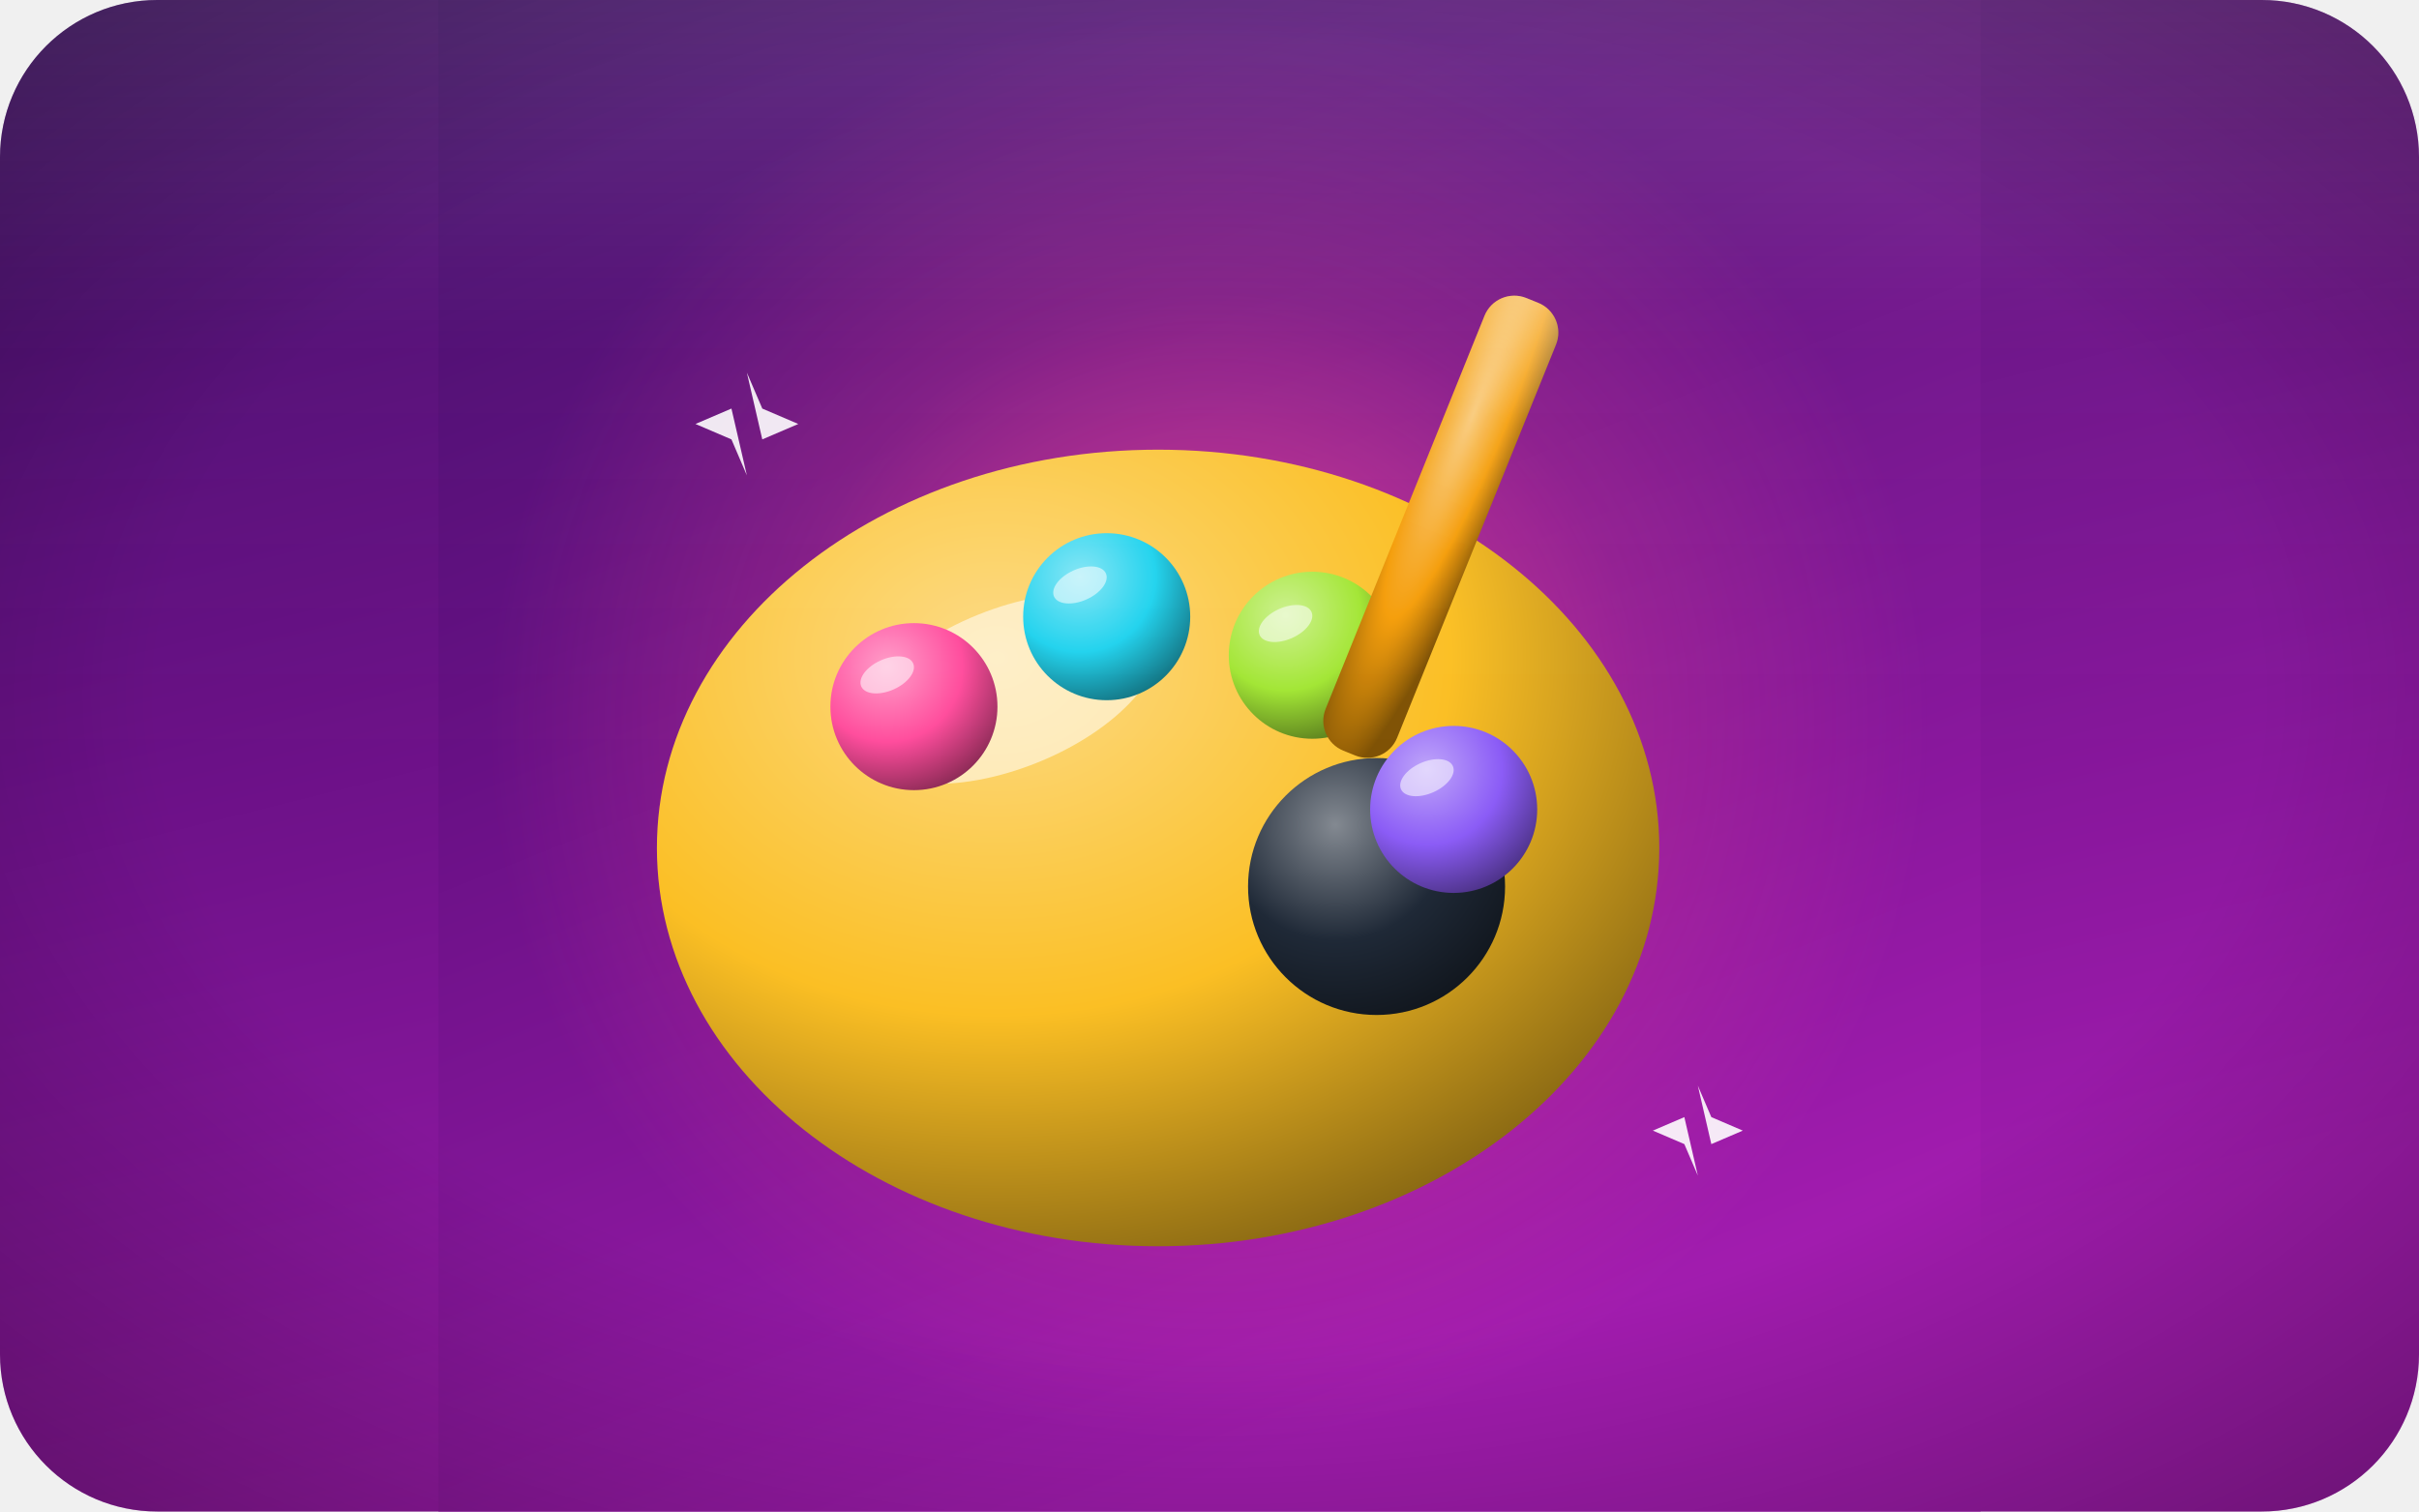
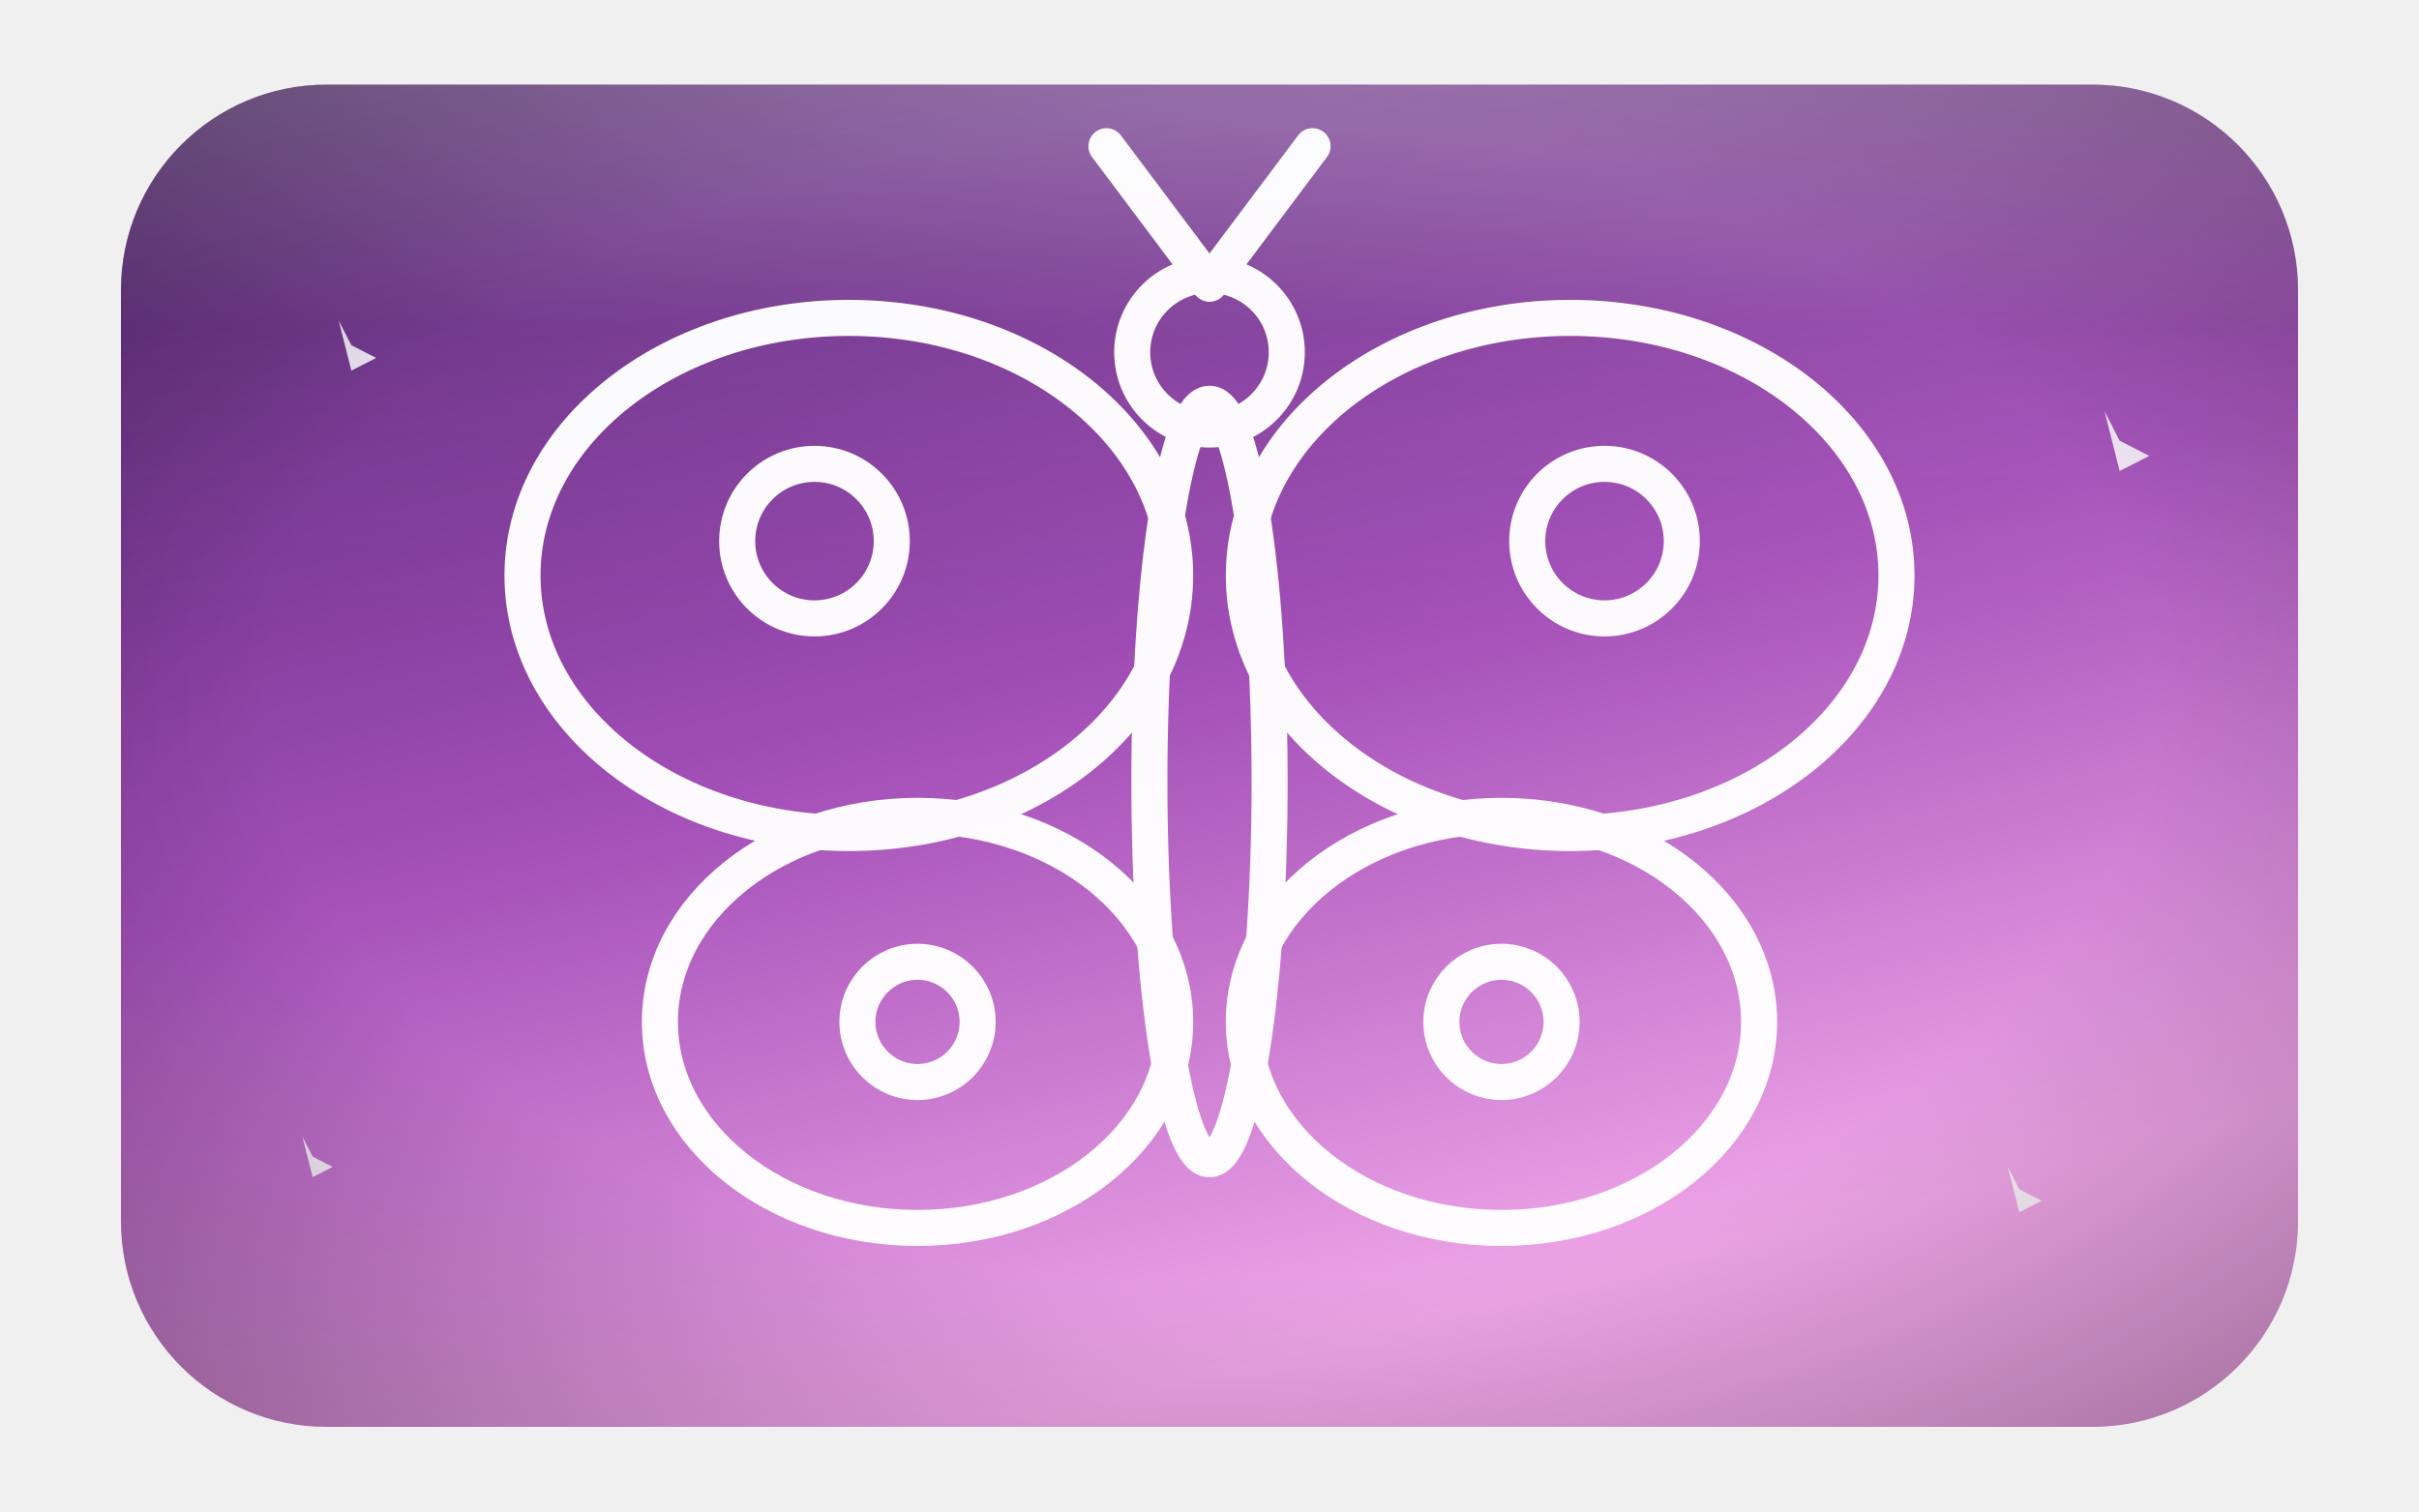
<svg xmlns="http://www.w3.org/2000/svg" viewBox="0 0 400 250" width="400" height="250" role="img">
  <defs>
-     <linearGradient id="a207_bg" x1="0" y1="0" x2="0.4" y2="1">
-       <stop offset="0%" stop-color="#3b0764" />
-       <stop offset="100%" stop-color="#a21caf" />
+     <linearGradient id="o209_bg" x1="0" y1="0" x2="0.4" y2="1">
+       <stop offset="0%" stop-color="#4a1c6b" />
+       <stop offset="55%" stop-color="#a34fb8" />
+       <stop offset="100%" stop-color="#f0a6e8" />
    </linearGradient>
-     <linearGradient id="a207_sheen" x1="0" y1="0" x2="0" y2="1">
-       <stop offset="0%" stop-color="#ffffff" stop-opacity="0.30" />
-       <stop offset="45%" stop-color="#ffffff" stop-opacity="0.05" />
-       <stop offset="100%" stop-color="#ffffff" stop-opacity="0" />
+     <linearGradient id="o209_sheen" x1="0" y1="0" x2="0" y2="1">
+       <stop offset="0%" stop-color="#fff" stop-opacity="0.32" />
+       <stop offset="45%" stop-color="#fff" stop-opacity="0.05" />
+       <stop offset="100%" stop-color="#fff" stop-opacity="0" />
    </linearGradient>
-     <radialGradient id="a207_vig" cx="50%" cy="46%" r="72%">
-       <stop offset="60%" stop-color="#000000" stop-opacity="0" />
-       <stop offset="100%" stop-color="#000000" stop-opacity="0.32" />
+     <radialGradient id="o209_vig" cx="50%" cy="46%" r="72%">
+       <stop offset="60%" stop-color="#000" stop-opacity="0" />
+       <stop offset="100%" stop-color="#000" stop-opacity="0.30" />
    </radialGradient>
-     <clipPath id="a207_card">
-       <rect width="240" height="240" rx="34" />
-     </clipPath>
-     <radialGradient id="a207_bl1" cx="50%" cy="50%" r="50%">
-       <stop offset="0%" stop-color="#ff4d9d" stop-opacity="0.80" />
-       <stop offset="60%" stop-color="#ff4d9d" stop-opacity="0.21" />
-       <stop offset="100%" stop-color="#ff4d9d" stop-opacity="0" />
-     </radialGradient>
-     <radialGradient id="a207_g2" cx="34%" cy="26%" r="82%">
-       <stop offset="0%" stop-color="#fcdb86" />
-       <stop offset="55%" stop-color="#fbbf24" />
-       <stop offset="100%" stop-color="#826312" />
-     </radialGradient>
-     <radialGradient id="a207_g3" cx="34%" cy="26%" r="82%">
-       <stop offset="0%" stop-color="#838991" />
-       <stop offset="55%" stop-color="#1f2937" />
-       <stop offset="100%" stop-color="#10151c" />
-     </radialGradient>
-     <radialGradient id="a207_g4" cx="34%" cy="26%" r="82%">
-       <stop offset="0%" stop-color="#ff9dc9" />
-       <stop offset="55%" stop-color="#ff4d9d" />
-       <stop offset="100%" stop-color="#842851" />
-     </radialGradient>
-     <radialGradient id="a207_g5" cx="34%" cy="26%" r="82%">
-       <stop offset="0%" stop-color="#85e6f5" />
-       <stop offset="55%" stop-color="#22d3ee" />
-       <stop offset="100%" stop-color="#116d7b" />
-     </radialGradient>
-     <radialGradient id="a207_g6" cx="34%" cy="26%" r="82%">
-       <stop offset="0%" stop-color="#ccf18f" />
-       <stop offset="55%" stop-color="#a3e635" />
-       <stop offset="100%" stop-color="#54771b" />
-     </radialGradient>
-     <radialGradient id="a207_g7" cx="34%" cy="26%" r="82%">
-       <stop offset="0%" stop-color="#bfa5fa" />
-       <stop offset="55%" stop-color="#8b5cf6" />
-       <stop offset="100%" stop-color="#482f7f" />
-     </radialGradient>
-     <radialGradient id="a207_g8" cx="34%" cy="26%" r="82%">
-       <stop offset="0%" stop-color="#f9c978" />
-       <stop offset="55%" stop-color="#f59e0b" />
-       <stop offset="100%" stop-color="#7f5205" />
-     </radialGradient>
-     <clipPath id="a207_card2">
-       <rect width="400" height="250" rx="26" />
+     <clipPath id="o209_card">
+       <rect x="20" y="14" width="360" height="222" rx="34" />
    </clipPath>
  </defs>
-   <g clip-path="url(#a207_card2)">
-     <rect width="400" height="250" fill="url(#a207_bg)" />
-     <g transform="translate(72.50,0) scale(1.0625)">
-       <rect width="240" height="240" fill="url(#a207_bg)" />
-       <circle cx="120" cy="112.8" r="112" fill="url(#a207_bl1)" />
-       <ellipse cx="112" cy="132" rx="78" ry="62" fill="url(#a207_g2)" />
-       <ellipse cx="88.6" cy="107.2" rx="24.96" ry="12.4" fill="#ffffff" opacity="0.55" transform="rotate(-22 88.6 107.2)" />
-       <circle cx="146" cy="138" r="20" fill="url(#a207_g3)" />
-       <circle cx="74" cy="110" r="13" fill="url(#a207_g4)" />
-       <ellipse cx="69.84" cy="105.06" rx="4.42" ry="2.47" fill="#ffffff" opacity="0.55" transform="rotate(-24 69.84 105.06)" />
-       <circle cx="104" cy="96" r="13" fill="url(#a207_g5)" />
-       <ellipse cx="99.84" cy="91.06" rx="4.42" ry="2.47" fill="#ffffff" opacity="0.55" transform="rotate(-24 99.84 91.06)" />
-       <circle cx="136" cy="102" r="13" fill="url(#a207_g6)" />
-       <ellipse cx="131.84" cy="97.06" rx="4.42" ry="2.47" fill="#ffffff" opacity="0.55" transform="rotate(-24 131.84 97.06)" />
-       <circle cx="158" cy="126" r="13" fill="url(#a207_g7)" />
-       <ellipse cx="153.84" cy="121.06" rx="4.42" ry="2.47" fill="#ffffff" opacity="0.55" transform="rotate(-24 153.84 121.06)" />
-       <rect x="150" y="44" width="12" height="76" rx="5" fill="url(#a207_g8)" transform="rotate(22 156 82)" />
-       <rect x="150" y="44" width="12" height="41.8" rx="5" fill="url(#a207_sheen)" transform="rotate(22 156 82)" />
-       <path d="M48 58 L50.4 63.6 L56 66 L50.4 68.4 Z M48 74 L45.6 68.4 L40 66 L45.6 63.6 Z" fill="#ffffff" opacity="0.90" />
-       <path d="M196 169 L198.1 173.9 L203 176 L198.1 178.1 Z M196 183 L193.9 178.1 L189 176 L193.9 173.9 Z" fill="#ffffff" opacity="0.90" />
+   <rect x="20" y="14" width="360" height="222" rx="34" fill="url(#o209_bg)" />
+   <g clip-path="url(#o209_card)">
+     <rect x="20" y="14" width="360" height="90" fill="url(#o209_sheen)" />
+     <g transform="translate(58.0,18.5) scale(1.420)" fill="none" stroke="#fff" stroke-width="4.2" stroke-linecap="round" stroke-linejoin="round" opacity="0.97">
+       <ellipse cx="100" cy="78.0" rx="7" ry="44" />
+       <circle cx="100.0" cy="28.0" r="9.0" />
+       <polyline points="100.0,20.0 88.0,4.0" />
+       <polyline points="100.0,20.0 112.0,4.0" />
+       <ellipse cx="58.0" cy="54.0" rx="38" ry="30" />
+       <ellipse cx="66.0" cy="106.0" rx="30" ry="24" />
+       <circle cx="54.0" cy="50.0" r="9.0" />
+       <circle cx="66.0" cy="106.0" r="7.0" />
+       <ellipse cx="142.0" cy="54.0" rx="38" ry="30" />
+       <ellipse cx="134.0" cy="106.0" rx="30" ry="24" />
+       <circle cx="146.0" cy="50.0" r="9.0" />
+       <circle cx="134.0" cy="106.0" r="7.0" />
    </g>
-     <rect width="400" height="125" fill="url(#a207_sheen)" opacity="0.5" />
-     <rect width="400" height="250" fill="url(#a207_vig)" />
+     <path d="M 56 53 l 2.1 4.1 l 4.1 2.1 l -4.1 2.1 Z" fill="#fff" opacity="0.85" />
+     <path d="M 348 68 l 2.5 4.9 l 4.9 2.5 l -4.9 2.5 Z" fill="#fff" opacity="0.85" />
+     <path d="M 332 193 l 1.9 3.7 l 3.7 1.9 l -3.7 1.9 Z" fill="#fff" opacity="0.85" />
+     <path d="M 50 188 l 1.7 3.3 l 3.3 1.7 l -3.3 1.7 Z" fill="#fff" opacity="0.85" />
+     <rect x="20" y="14" width="360" height="222" rx="34" fill="url(#o209_vig)" />
  </g>
</svg>
